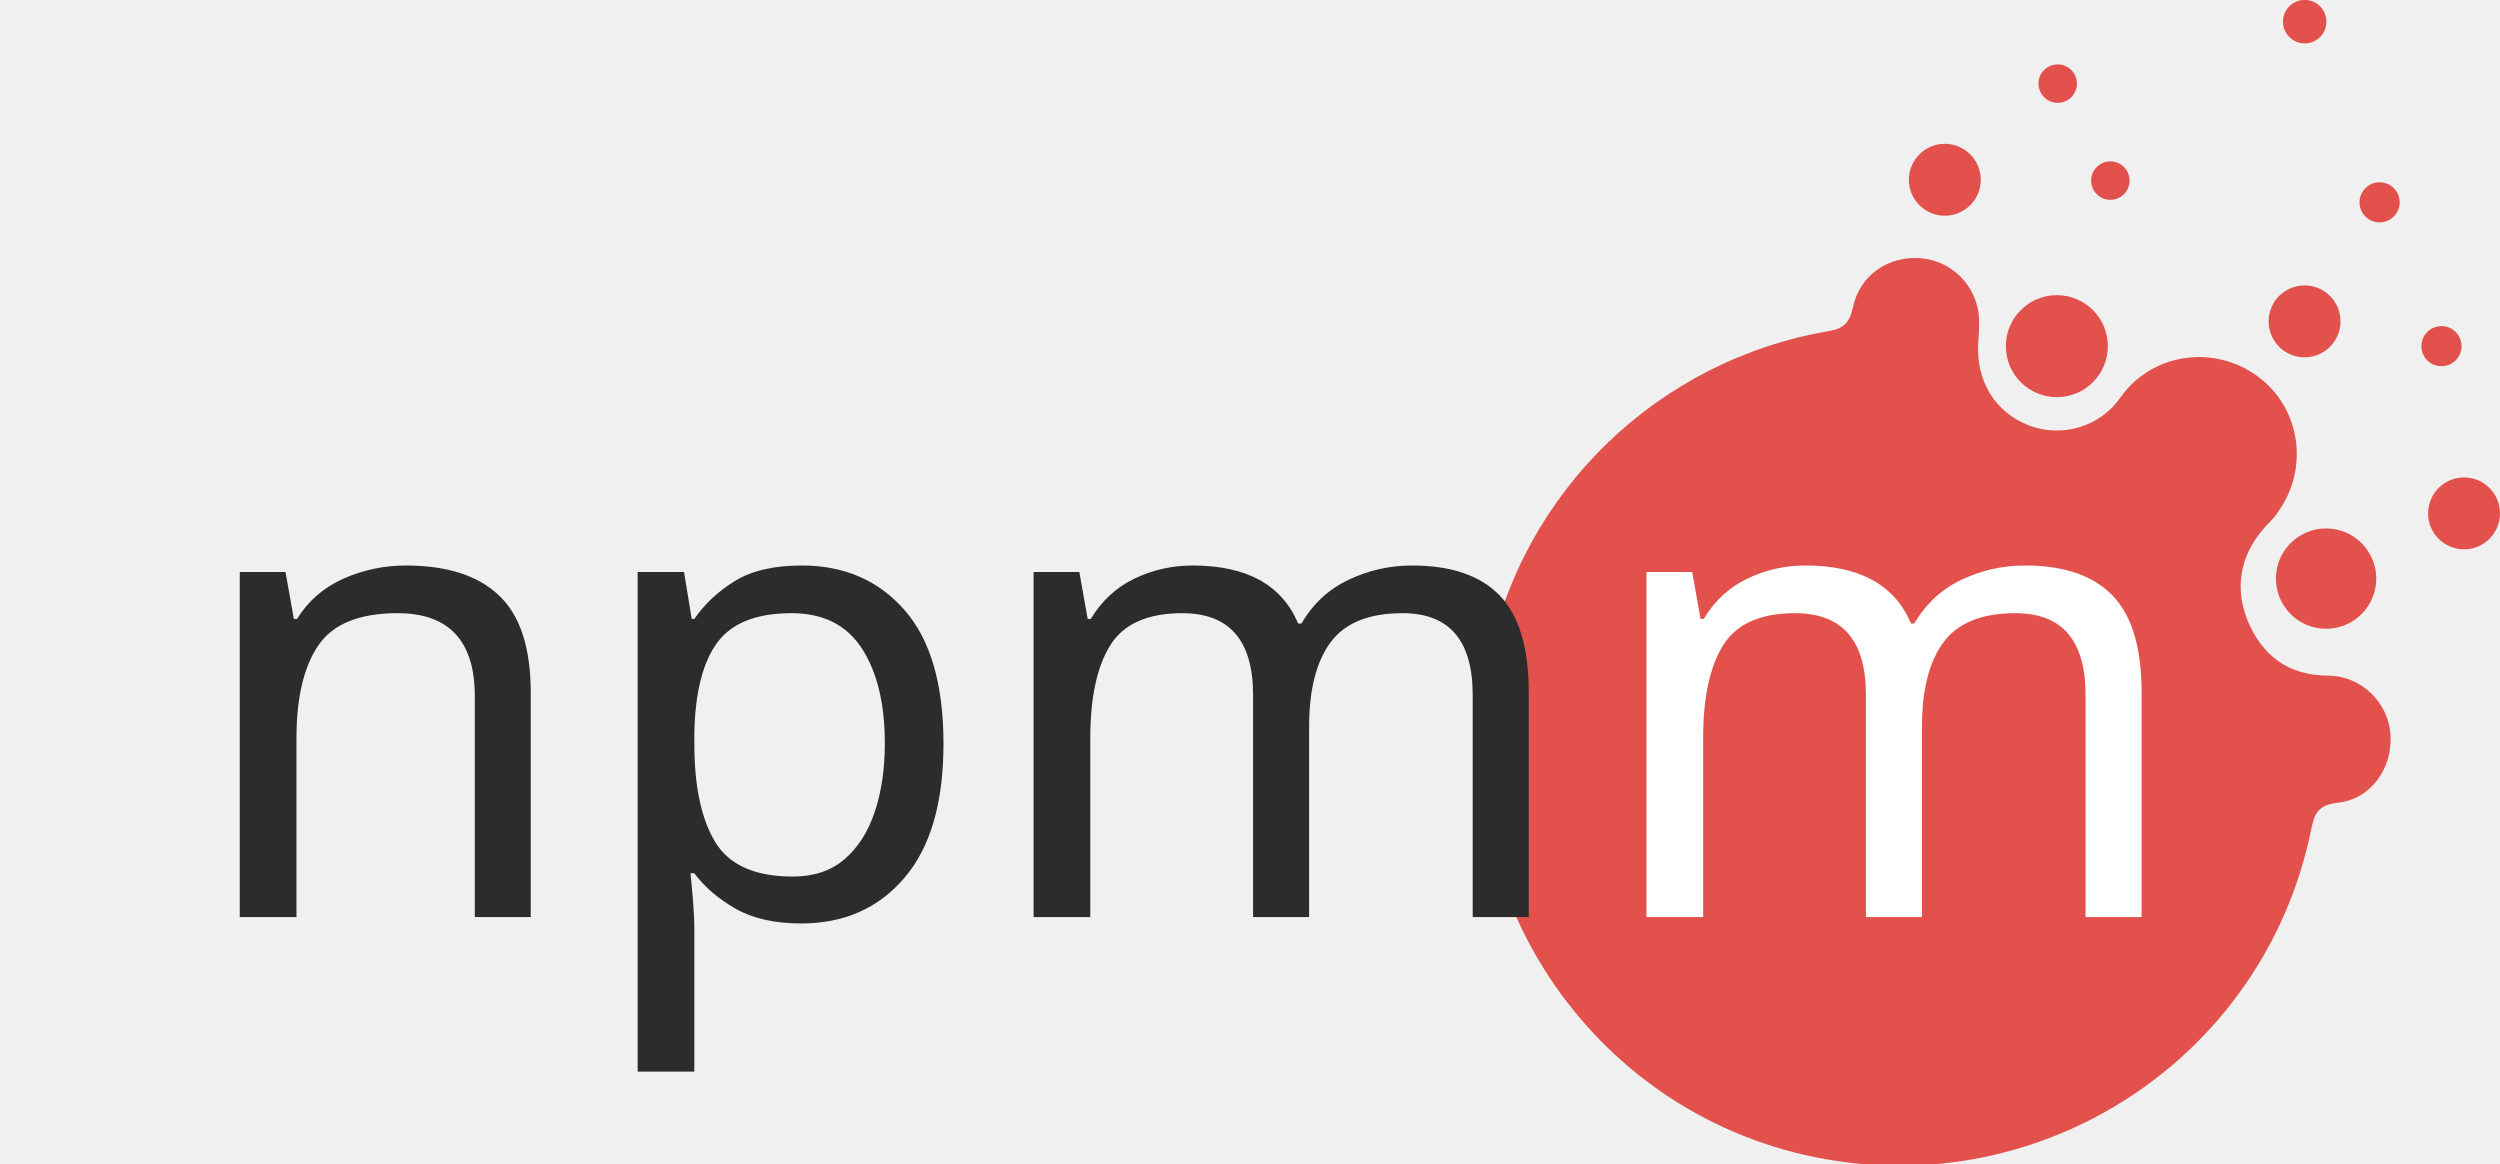
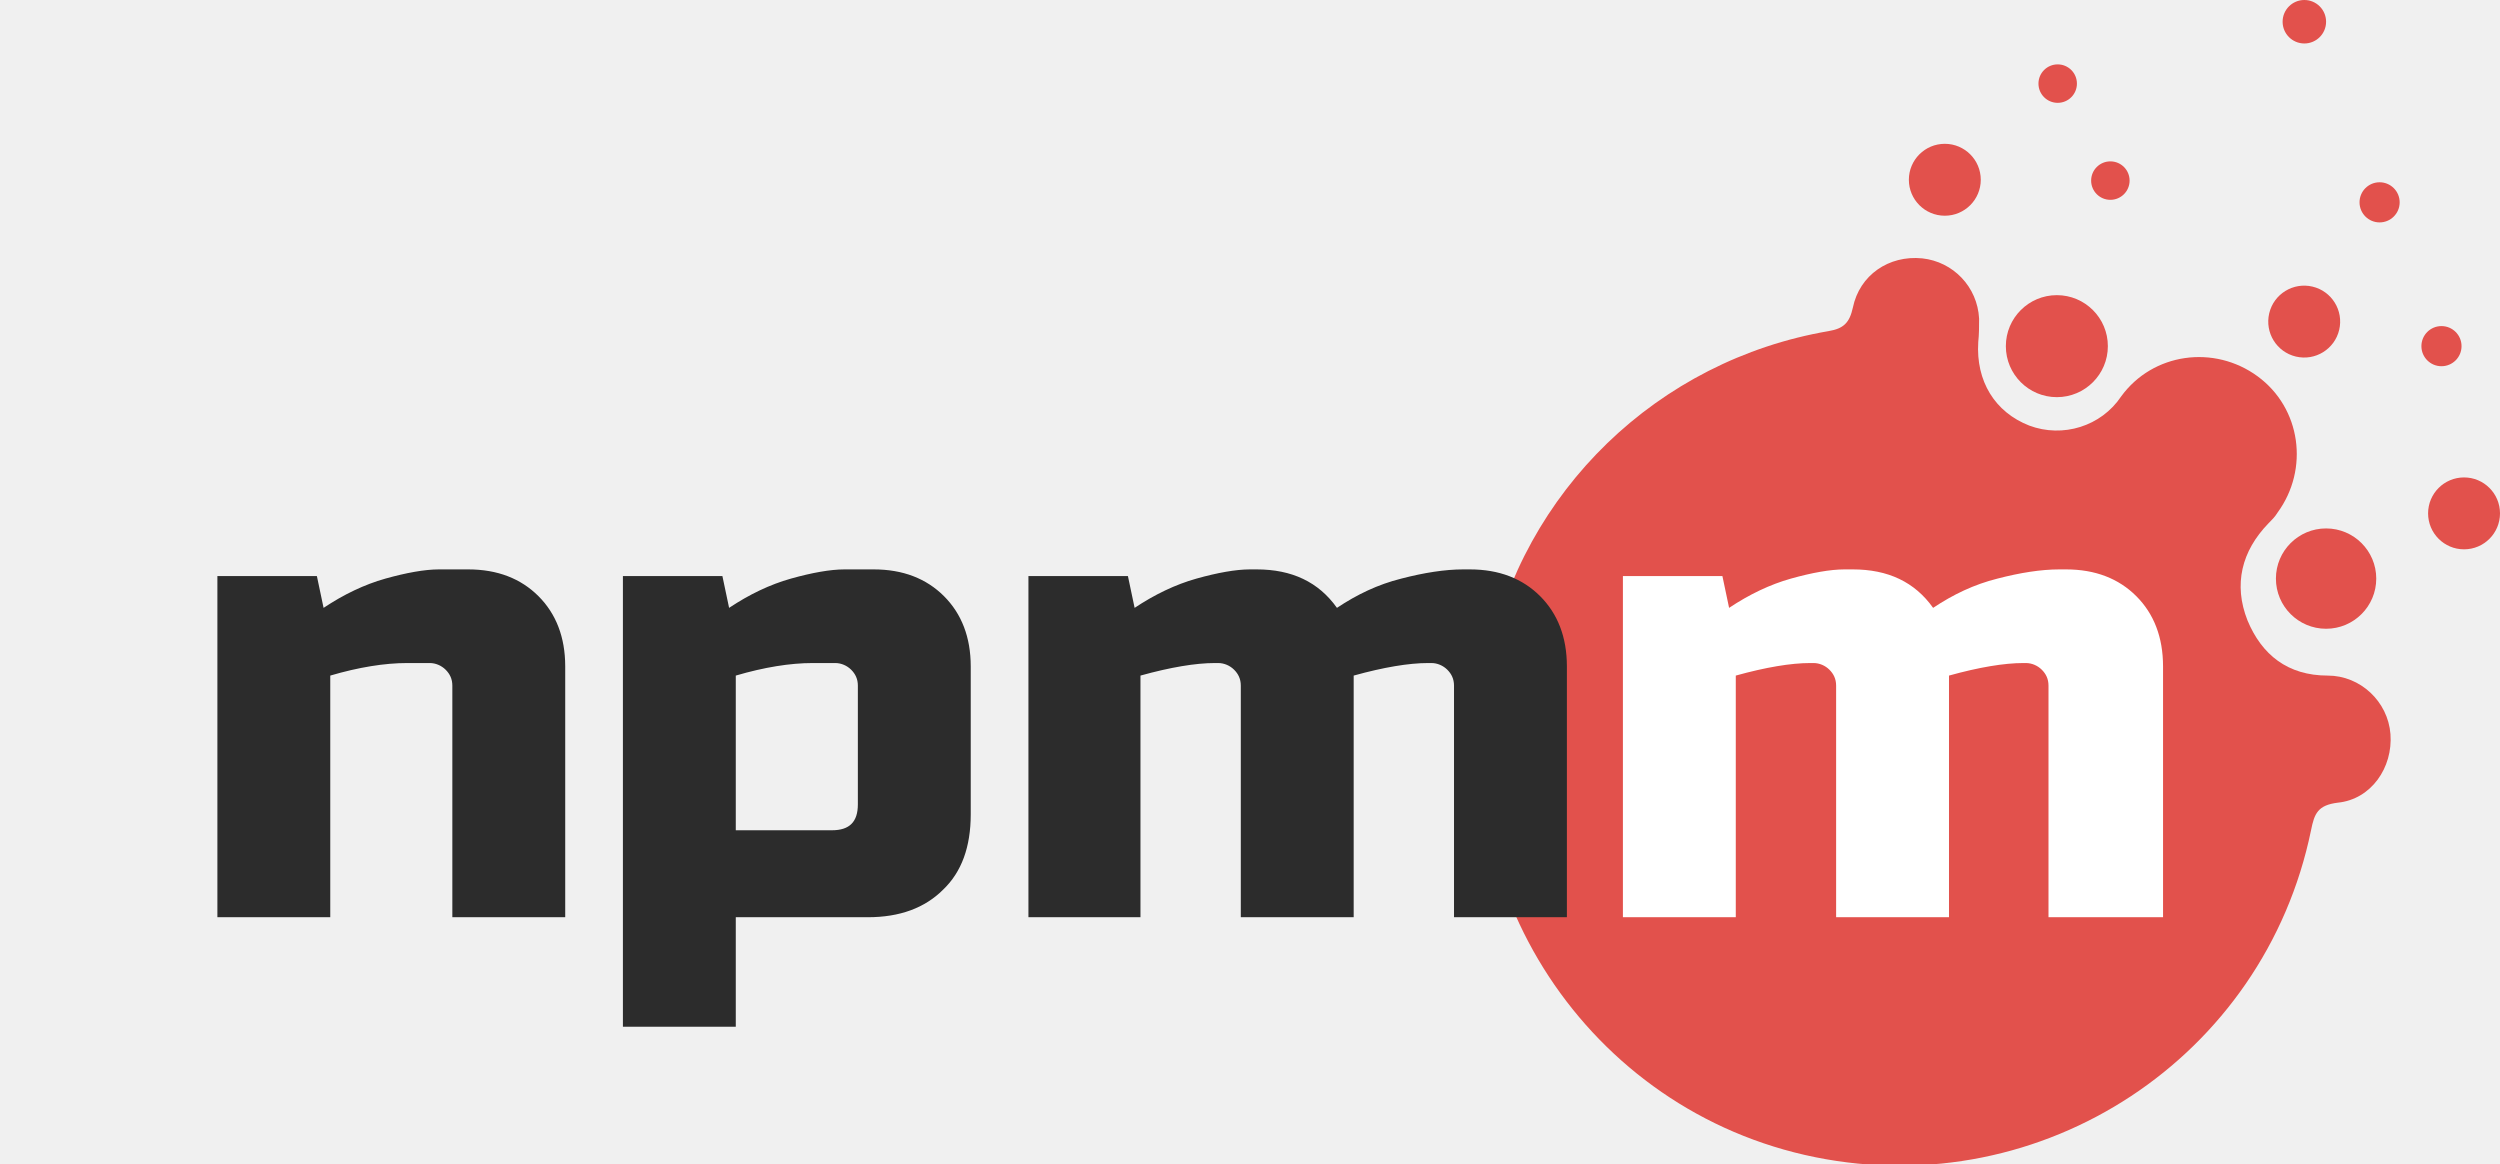
<svg xmlns="http://www.w3.org/2000/svg" version="1.1" id="Layer_1" x="0px" y="0px" viewBox="0 0 299 139.2" style="enable-background:new 0 0 299 139.2;" xml:space="preserve">
  <style type="text/css">
	.st0{fill:#E2514C;}
	.st1{fill:#2C2C2C;}
- 	.st2{font-family:'RussoOne-Regular';}
- 	.st3{font-size:77px;}
- 	.st4{fill:#FFFFFF;}
+ 	.st2{fill:#FFFFFF;}
</style>
-   <g>
-     <g id="Layer_1-2">
-       <path class="st0" d="M218.7,39.6c1.8-0.3,2.5-1,2.9-2.8c0.8-3.9,4.3-6.3,8.3-5.9c3.7,0.4,6.6,3.4,6.8,7.2c0,0.9,0,1.9-0.1,2.8    c-0.3,4.7,2,8.4,6.1,10c4,1.5,8.6,0.1,11-3.5c3.8-5.2,11.1-6.2,16.3-2.4s6.2,11.1,2.4,16.3c-0.3,0.5-0.7,0.9-1.1,1.3    c-3.2,3.3-4.2,7.3-2.5,11.6c1.7,4.1,4.8,6.6,9.6,6.6c3.9,0,7.2,3.1,7.5,7c0.3,4-2.3,7.8-6.3,8.2c-2.4,0.3-2.8,1.3-3.2,3.3    c-5.6,27.2-32.1,44.6-59.3,39.1S172.4,106.1,178,79C182.1,58.7,198.3,43.1,218.7,39.6z" />
-       <circle class="st0" cx="246.1" cy="10" r="2.3" />
-       <circle class="st0" cx="252.4" cy="21.6" r="2.3" />
-       <circle class="st0" cx="278.2" cy="69.2" r="6" />
-       <circle class="st0" cx="246" cy="41.4" r="6.1" />
-       <ellipse transform="matrix(0.1979 -0.9802 0.9802 0.1979 218.553 272.2196)" class="st0" cx="275.6" cy="2.6" rx="2.6" ry="2.6" />
-       <circle class="st0" cx="284.6" cy="24.2" r="2.4" />
-       <circle class="st0" cx="294.7" cy="61.4" r="4.3" />
-       <circle class="st0" cx="292" cy="41.4" r="2.4" />
-       <circle class="st0" cx="232.6" cy="21.5" r="4.3" />
-       <ellipse transform="matrix(0.2298 -0.9732 0.9732 0.2298 174.9228 297.8244)" class="st0" cx="275.6" cy="38.4" rx="4.3" ry="4.3" />
-       <text transform="matrix(1 0 0 1 22.13 109.6801)" class="st1 st2 st3">npm</text>
-       <text transform="matrix(1 0 0 1 190.37 109.6801)" class="st4 st2 st3">m</text>
-     </g>
-   </g>
+   <path class="st0" d="M218.7,39.6c1.8-0.3,2.5-1,2.9-2.8c0.8-3.9,4.3-6.3,8.3-5.9c3.7,0.4,6.6,3.4,6.8,7.2c0,0.9,0,1.9-0.1,2.8  c-0.3,4.7,2,8.4,6.1,10c4,1.5,8.6,0.1,11-3.5c3.8-5.2,11.1-6.2,16.3-2.4s6.2,11.1,2.4,16.3c-0.3,0.5-0.7,0.9-1.1,1.3  c-3.2,3.3-4.2,7.3-2.5,11.6c1.7,4.1,4.8,6.6,9.6,6.6c3.9,0,7.2,3.1,7.5,7c0.3,4-2.3,7.8-6.3,8.2c-2.4,0.3-2.8,1.3-3.2,3.3  c-5.6,27.2-32.1,44.6-59.3,39.1S172.4,106.1,178,79C182.1,58.7,198.3,43.1,218.7,39.6z" />
+   <circle class="st0" cx="246.1" cy="10" r="2.3" />
+   <circle class="st0" cx="252.4" cy="21.6" r="2.3" />
+   <circle class="st0" cx="278.2" cy="69.2" r="6" />
+   <circle class="st0" cx="246" cy="41.4" r="6.1" />
+   <ellipse class="st0" cx="275.6" cy="2.6" rx="2.6" ry="2.6" />
+   <circle class="st0" cx="284.6" cy="24.2" r="2.4" />
+   <circle class="st0" cx="294.7" cy="61.4" r="4.3" />
+   <circle class="st0" cx="292" cy="41.4" r="2.4" />
+   <circle class="st0" cx="232.6" cy="21.5" r="4.3" />
+   <ellipse transform="matrix(0.2298 -0.9732 0.9732 0.2298 174.8791 297.8518)" class="st0" cx="275.6" cy="38.4" rx="4.3" ry="4.3" />
+   <path class="st1" d="M48.7,79.3c-2.7,0-5.8,0.5-9.2,1.5v28.9H26V68.9h11.9l0.8,3.8c2.4-1.6,4.9-2.8,7.4-3.5c2.5-0.7,4.7-1.1,6.4-1.1  H56c3.5,0,6.3,1.1,8.4,3.2c2.1,2.1,3.2,4.9,3.2,8.4v30H54.1V82c0-0.8-0.3-1.4-0.8-1.9c-0.5-0.5-1.2-0.8-1.9-0.8H48.7z" />
+   <path class="st1" d="M88,109.7v13.1H74.5V68.9h11.9l0.8,3.8c2.4-1.6,4.9-2.8,7.4-3.5c2.5-0.7,4.7-1.1,6.4-1.1h3.5  c3.5,0,6.3,1.1,8.4,3.2c2.1,2.1,3.2,4.9,3.2,8.4v17.7c0,3.9-1.1,6.9-3.3,9c-2.2,2.2-5.2,3.3-9,3.3H88z M97.2,79.3  c-2.7,0-5.8,0.5-9.2,1.5v18.5h11.5c2.1,0,3.1-1,3.1-3.1V82c0-0.8-0.3-1.4-0.8-1.9c-0.5-0.5-1.2-0.8-1.9-0.8H97.2z" />
+   <path class="st1" d="M150.3,68.1c4.2,0,7.4,1.5,9.6,4.6c2.4-1.6,4.9-2.8,7.7-3.5c2.7-0.7,5.2-1.1,7.4-1.1h0.8c3.5,0,6.3,1.1,8.4,3.2  c2.1,2.1,3.2,4.9,3.2,8.4v30h-13.5V82c0-0.8-0.3-1.4-0.8-1.9c-0.5-0.5-1.2-0.8-1.9-0.8h-0.4c-2.3,0-5.3,0.5-8.9,1.5v28.9h-13.5V82  c0-0.8-0.3-1.4-0.8-1.9c-0.5-0.5-1.2-0.8-1.9-0.8h-0.4c-2.3,0-5.3,0.5-8.9,1.5v28.9H123V68.9h11.9l0.8,3.8c2.4-1.6,4.9-2.8,7.4-3.5  c2.5-0.7,4.7-1.1,6.4-1.1H150.3z" />
+   <path class="st2" d="M221.6,68.1c4.2,0,7.4,1.5,9.6,4.6c2.4-1.6,4.9-2.8,7.7-3.5c2.7-0.7,5.2-1.1,7.4-1.1h0.8c3.5,0,6.3,1.1,8.4,3.2  c2.1,2.1,3.2,4.9,3.2,8.4v30H245V82c0-0.8-0.3-1.4-0.8-1.9c-0.5-0.5-1.2-0.8-1.9-0.8H242c-2.3,0-5.3,0.5-8.9,1.5v28.9h-13.5V82  c0-0.8-0.3-1.4-0.8-1.9c-0.5-0.5-1.2-0.8-1.9-0.8h-0.4c-2.3,0-5.3,0.5-8.9,1.5v28.9h-13.5V68.9h11.9l0.8,3.8  c2.4-1.6,4.9-2.8,7.4-3.5c2.5-0.7,4.7-1.1,6.4-1.1H221.6z" />
</svg>
